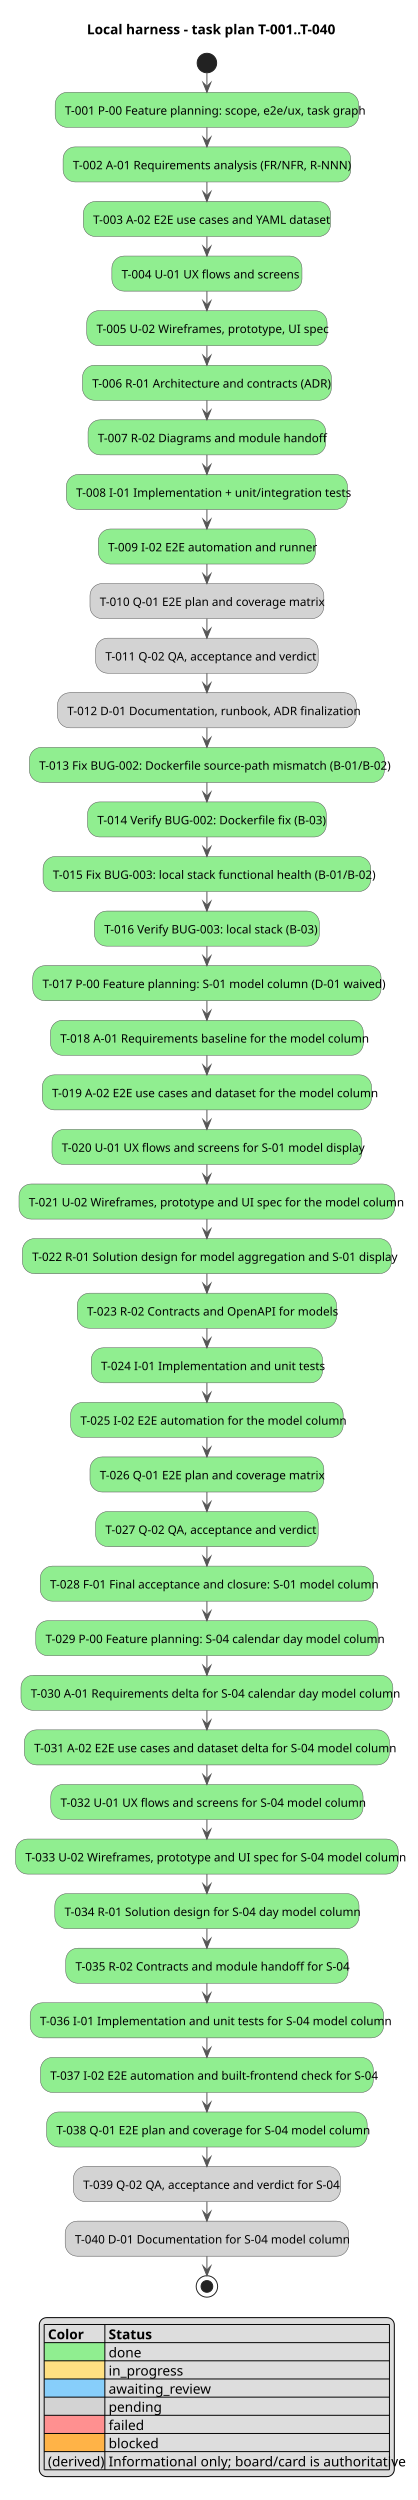
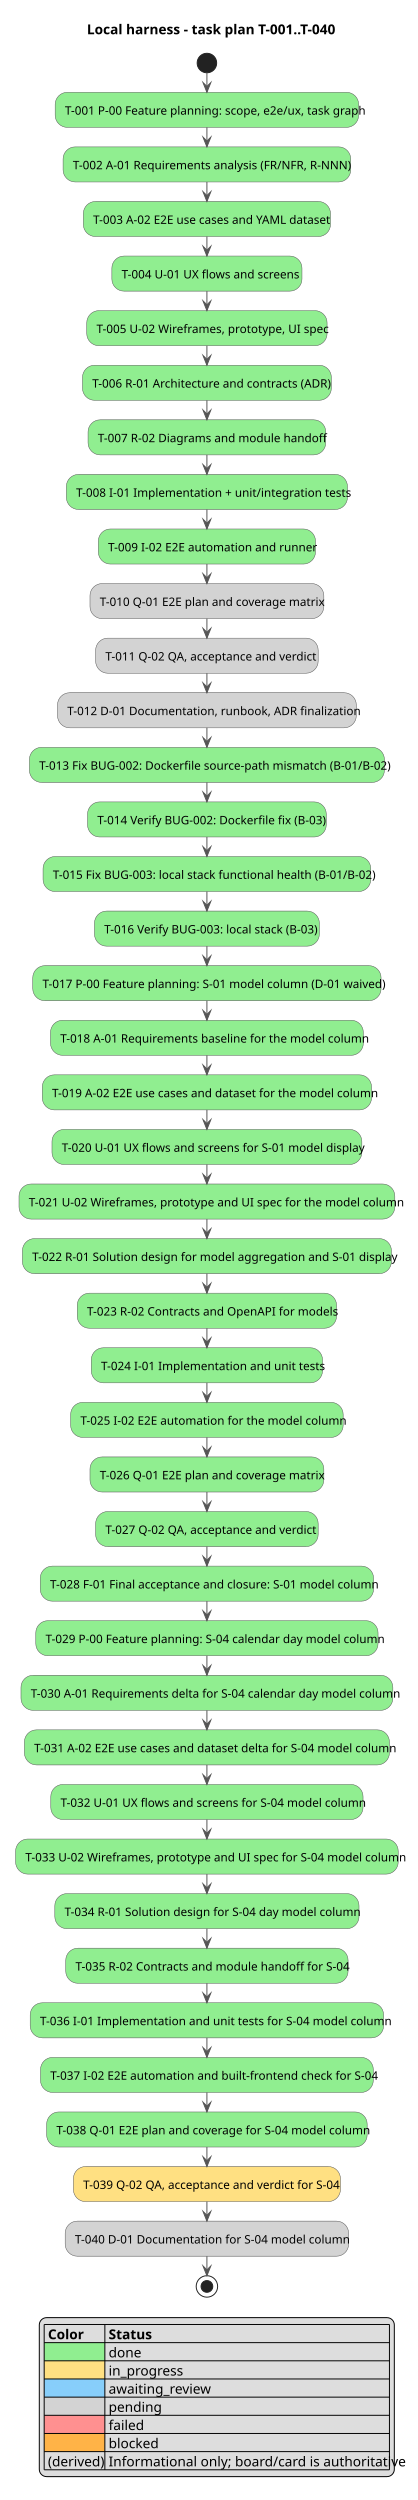
<svg xmlns="http://www.w3.org/2000/svg" version="1.1" data-diagram-type="ACTIVITY" style="width:428px;height:2563px;background:#FFFFFF;" width="428px" height="2563px" viewBox="0 0 428 2563" zoomAndPan="magnify" preserveAspectRatio="none" contentStyleType="text/css">
  <defs />
  <g font-family="sans-serif" lengthAdjust="spacing">
    <g class="title" data-source-line="5">
      <text x="89.088" y="35.107" fill="#000" font-size="14" textLength="248.076" font-weight="700" font-family="Segoe UI">Local harness - task plan T-001..T-040</text>
    </g>
    <ellipse cx="212.126" cy="64.621" rx="10" ry="10" fill="#222" style="stroke:#222;stroke-width:1;" />
    <rect x="56.562" y="94.621" width="311.129" height="35.961" fill="#90EE90" style="stroke:#555;stroke-width:0.5;" rx="12.5" ry="12.5" />
    <text x="66.562" y="117.57" fill="#000" font-size="12" textLength="291.129" font-family="Segoe UI">T-001 P-00 Feature planning: scope, e2e/ux, task graph</text>
    <rect x="64.671" y="150.582" width="294.91" height="35.961" fill="#90EE90" style="stroke:#555;stroke-width:0.5;" rx="12.5" ry="12.5" />
    <text x="74.671" y="173.531" fill="#000" font-size="12" textLength="274.91" font-family="Segoe UI">T-002 A-01 Requirements analysis (FR/NFR, R-NNN)</text>
    <rect x="85.431" y="206.543" width="253.391" height="35.961" fill="#90EE90" style="stroke:#555;stroke-width:0.5;" rx="12.5" ry="12.5" />
    <text x="95.431" y="229.492" fill="#000" font-size="12" textLength="233.391" font-family="Segoe UI">T-003 A-02 E2E use cases and YAML dataset</text>
    <rect x="114.681" y="262.504" width="194.891" height="35.961" fill="#90EE90" style="stroke:#555;stroke-width:0.5;" rx="12.5" ry="12.5" />
    <text x="124.681" y="285.453" fill="#000" font-size="12" textLength="174.891" font-family="Segoe UI">T-004 U-01 UX flows and screens</text>
    <rect x="88.94" y="318.465" width="246.371" height="35.961" fill="#90EE90" style="stroke:#555;stroke-width:0.5;" rx="12.5" ry="12.5" />
    <text x="98.94" y="341.414" fill="#000" font-size="12" textLength="226.371" font-family="Segoe UI">T-005 U-02 Wireframes, prototype, UI spec</text>
    <rect x="84.561" y="374.426" width="255.131" height="35.961" fill="#90EE90" style="stroke:#555;stroke-width:0.5;" rx="12.5" ry="12.5" />
    <text x="94.561" y="397.375" fill="#000" font-size="12" textLength="235.131" font-family="Segoe UI">T-006 R-01 Architecture and contracts (ADR)</text>
    <rect x="90.273" y="430.387" width="243.705" height="35.961" fill="#90EE90" style="stroke:#555;stroke-width:0.5;" rx="12.5" ry="12.5" />
    <text x="100.273" y="453.336" fill="#000" font-size="12" textLength="223.705" font-family="Segoe UI">T-007 R-02 Diagrams and module handoff</text>
    <rect x="68.025" y="486.348" width="288.201" height="35.961" fill="#90EE90" style="stroke:#555;stroke-width:0.5;" rx="12.5" ry="12.5" />
    <text x="78.025" y="509.297" fill="#000" font-size="12" textLength="268.201" font-family="Segoe UI">T-008 I-01 Implementation + unit/integration tests</text>
    <rect x="100.8" y="542.309" width="222.652" height="35.961" fill="#90EE90" style="stroke:#555;stroke-width:0.5;" rx="12.5" ry="12.5" />
    <text x="110.8" y="565.258" fill="#000" font-size="12" textLength="202.652" font-family="Segoe UI">T-009 I-02 E2E automation and runner</text>
    <rect x="92.257" y="598.27" width="239.738" height="35.961" fill="#D3D3D3" style="stroke:#555;stroke-width:0.5;" rx="12.5" ry="12.5" />
    <text x="102.257" y="621.219" fill="#000" font-size="12" textLength="219.738" font-family="Segoe UI">T-010 Q-01 E2E plan and coverage matrix</text>
    <rect x="98.055" y="654.23" width="228.143" height="35.961" fill="#D3D3D3" style="stroke:#555;stroke-width:0.5;" rx="12.5" ry="12.5" />
    <text x="108.055" y="677.18" fill="#000" font-size="12" textLength="208.143" font-family="Segoe UI">T-011 Q-02 QA, acceptance and verdict</text>
    <rect x="58.979" y="710.191" width="306.295" height="35.961" fill="#D3D3D3" style="stroke:#555;stroke-width:0.5;" rx="12.5" ry="12.5" />
    <text x="68.979" y="733.141" fill="#000" font-size="12" textLength="286.295" font-family="Segoe UI">T-012 D-01 Documentation, runbook, ADR finalization</text>
    <rect x="30.156" y="766.152" width="363.939" height="35.961" fill="#90EE90" style="stroke:#555;stroke-width:0.5;" rx="12.5" ry="12.5" />
    <text x="40.156" y="789.102" fill="#000" font-size="12" textLength="343.939" font-family="Segoe UI">T-013 Fix BUG-002: Dockerfile source-path mismatch (B-01/B-02)</text>
    <rect x="89.761" y="822.113" width="244.73" height="35.961" fill="#90EE90" style="stroke:#555;stroke-width:0.5;" rx="12.5" ry="12.5" />
    <text x="99.761" y="845.063" fill="#000" font-size="12" textLength="224.73" font-family="Segoe UI">T-014 Verify BUG-002: Dockerfile fix (B-03)</text>
    <rect x="44.14" y="878.074" width="335.973" height="35.961" fill="#90EE90" style="stroke:#555;stroke-width:0.5;" rx="12.5" ry="12.5" />
    <text x="54.14" y="901.023" fill="#000" font-size="12" textLength="315.973" font-family="Segoe UI">T-015 Fix BUG-003: local stack functional health (B-01/B-02)</text>
    <rect x="96.836" y="934.035" width="230.58" height="35.961" fill="#90EE90" style="stroke:#555;stroke-width:0.5;" rx="12.5" ry="12.5" />
    <text x="106.836" y="956.984" fill="#000" font-size="12" textLength="210.58" font-family="Segoe UI">T-016 Verify BUG-003: local stack (B-03)</text>
    <rect x="33.578" y="989.996" width="357.096" height="35.961" fill="#90EE90" style="stroke:#555;stroke-width:0.5;" rx="12.5" ry="12.5" />
    <text x="43.578" y="1012.945" fill="#000" font-size="12" textLength="337.096" font-family="Segoe UI">T-017 P-00 Feature planning: S-01 model column (D-01 waived)</text>
    <rect x="51.769" y="1045.957" width="320.715" height="35.961" fill="#90EE90" style="stroke:#555;stroke-width:0.5;" rx="12.5" ry="12.5" />
    <text x="61.769" y="1068.906" fill="#000" font-size="12" textLength="300.715" font-family="Segoe UI">T-018 A-01 Requirements baseline for the model column</text>
    <rect x="43.346" y="1101.918" width="337.561" height="35.961" fill="#90EE90" style="stroke:#555;stroke-width:0.5;" rx="12.5" ry="12.5" />
    <text x="53.346" y="1124.867" fill="#000" font-size="12" textLength="317.561" font-family="Segoe UI">T-019 A-02 E2E use cases and dataset for the model column</text>
    <rect x="53.295" y="1157.879" width="317.662" height="35.961" fill="#90EE90" style="stroke:#555;stroke-width:0.5;" rx="12.5" ry="12.5" />
    <text x="63.295" y="1180.828" fill="#000" font-size="12" textLength="297.662" font-family="Segoe UI">T-020 U-01 UX flows and screens for S-01 model display</text>
    <rect x="19.489" y="1213.84" width="385.273" height="35.961" fill="#90EE90" style="stroke:#555;stroke-width:0.5;" rx="12.5" ry="12.5" />
    <text x="29.489" y="1236.789" fill="#000" font-size="12" textLength="365.273" font-family="Segoe UI">T-021 U-02 Wireframes, prototype and UI spec for the model column</text>
    <rect x="22.964" y="1269.801" width="378.324" height="35.961" fill="#90EE90" style="stroke:#555;stroke-width:0.5;" rx="12.5" ry="12.5" />
    <text x="32.964" y="1292.75" fill="#000" font-size="12" textLength="358.324" font-family="Segoe UI">T-022 R-01 Solution design for model aggregation and S-01 display</text>
    <rect x="79.188" y="1325.762" width="265.877" height="35.961" fill="#90EE90" style="stroke:#555;stroke-width:0.5;" rx="12.5" ry="12.5" />
    <text x="89.188" y="1348.711" fill="#000" font-size="12" textLength="245.877" font-family="Segoe UI">T-023 R-02 Contracts and OpenAPI for models</text>
    <rect x="93.575" y="1381.723" width="237.102" height="35.961" fill="#90EE90" style="stroke:#555;stroke-width:0.5;" rx="12.5" ry="12.5" />
    <text x="103.575" y="1404.672" fill="#000" font-size="12" textLength="217.102" font-family="Segoe UI">T-024 I-01 Implementation and unit tests</text>
    <rect x="72.438" y="1437.684" width="279.377" height="35.961" fill="#90EE90" style="stroke:#555;stroke-width:0.5;" rx="12.5" ry="12.5" />
    <text x="82.438" y="1460.633" fill="#000" font-size="12" textLength="259.377" font-family="Segoe UI">T-025 I-02 E2E automation for the model column</text>
    <rect x="92.257" y="1493.645" width="239.738" height="35.961" fill="#90EE90" style="stroke:#555;stroke-width:0.5;" rx="12.5" ry="12.5" />
    <text x="102.257" y="1516.594" fill="#000" font-size="12" textLength="219.738" font-family="Segoe UI">T-026 Q-01 E2E plan and coverage matrix</text>
    <rect x="98.055" y="1549.605" width="228.143" height="35.961" fill="#90EE90" style="stroke:#555;stroke-width:0.5;" rx="12.5" ry="12.5" />
    <text x="108.055" y="1572.555" fill="#000" font-size="12" textLength="208.143" font-family="Segoe UI">T-027 Q-02 QA, acceptance and verdict</text>
    <rect x="41.248" y="1605.566" width="341.756" height="35.961" fill="#90EE90" style="stroke:#555;stroke-width:0.5;" rx="12.5" ry="12.5" />
    <text x="51.248" y="1628.516" fill="#000" font-size="12" textLength="321.756" font-family="Segoe UI">T-028 F-01 Final acceptance and closure: S-01 model column</text>
    <rect x="36.689" y="1661.527" width="350.873" height="35.961" fill="#90EE90" style="stroke:#555;stroke-width:0.5;" rx="12.5" ry="12.5" />
    <text x="46.689" y="1684.477" fill="#000" font-size="12" textLength="330.873" font-family="Segoe UI">T-029 P-00 Feature planning: S-04 calendar day model column</text>
    <rect x="21.514" y="1717.488" width="381.225" height="35.961" fill="#90EE90" style="stroke:#555;stroke-width:0.5;" rx="12.5" ry="12.5" />
    <text x="31.514" y="1740.438" fill="#000" font-size="12" textLength="361.225" font-family="Segoe UI">T-030 A-01 Requirements delta for S-04 calendar day model column</text>
    <rect x="25.003" y="1773.449" width="374.246" height="35.961" fill="#90EE90" style="stroke:#555;stroke-width:0.5;" rx="12.5" ry="12.5" />
    <text x="35.003" y="1796.398" fill="#000" font-size="12" textLength="354.246" font-family="Segoe UI">T-031 A-02 E2E use cases and dataset delta for S-04 model column</text>
    <rect x="52.064" y="1829.41" width="320.123" height="35.961" fill="#90EE90" style="stroke:#555;stroke-width:0.5;" rx="12.5" ry="12.5" />
    <text x="62.064" y="1852.359" fill="#000" font-size="12" textLength="300.123" font-family="Segoe UI">T-032 U-01 UX flows and screens for S-04 model column</text>
    <rect x="16" y="1885.371" width="392.252" height="35.961" fill="#90EE90" style="stroke:#555;stroke-width:0.5;" rx="12.5" ry="12.5" />
    <text x="26" y="1908.32" fill="#000" font-size="12" textLength="372.252" font-family="Segoe UI">T-033 U-02 Wireframes, prototype and UI spec for S-04 model column</text>
    <rect x="56.195" y="1941.332" width="311.861" height="35.961" fill="#90EE90" style="stroke:#555;stroke-width:0.5;" rx="12.5" ry="12.5" />
    <text x="66.195" y="1964.281" fill="#000" font-size="12" textLength="291.861" font-family="Segoe UI">T-034 R-01 Solution design for S-04 day model column</text>
    <rect x="67.401" y="1997.293" width="289.449" height="35.961" fill="#90EE90" style="stroke:#555;stroke-width:0.5;" rx="12.5" ry="12.5" />
    <text x="77.401" y="2020.242" fill="#000" font-size="12" textLength="269.449" font-family="Segoe UI">T-035 R-02 Contracts and module handoff for S-04</text>
    <rect x="30.959" y="2053.254" width="362.334" height="35.961" fill="#90EE90" style="stroke:#555;stroke-width:0.5;" rx="12.5" ry="12.5" />
    <text x="40.959" y="2076.203" fill="#000" font-size="12" textLength="342.334" font-family="Segoe UI">T-036 I-01 Implementation and unit tests for S-04 model column</text>
    <rect x="41.535" y="2109.215" width="341.182" height="35.961" fill="#90EE90" style="stroke:#555;stroke-width:0.5;" rx="12.5" ry="12.5" />
    <text x="51.535" y="2132.164" fill="#000" font-size="12" textLength="321.182" font-family="Segoe UI">T-037 I-02 E2E automation and built-frontend check for S-04</text>
    <rect x="47.831" y="2165.176" width="328.59" height="35.961" fill="#90EE90" style="stroke:#555;stroke-width:0.5;" rx="12.5" ry="12.5" />
    <text x="57.831" y="2188.125" fill="#000" font-size="12" textLength="308.59" font-family="Segoe UI">T-038 Q-01 E2E plan and coverage for S-04 model column</text>
-     <rect x="75.232" y="2221.137" width="273.787" height="35.961" fill="#D3D3D3" style="stroke:#555;stroke-width:0.5;" rx="12.5" ry="12.5" />
+     <rect x="75.232" y="2221.137" width="273.787" height="35.961" fill="#FFE082" style="stroke:#555;stroke-width:0.5;" rx="12.5" ry="12.5" />
    <text x="85.232" y="2244.086" fill="#000" font-size="12" textLength="253.787" font-family="Segoe UI">T-039 Q-02 QA, acceptance and verdict for S-04</text>
    <rect x="66.827" y="2277.098" width="290.598" height="35.961" fill="#D3D3D3" style="stroke:#555;stroke-width:0.5;" rx="12.5" ry="12.5" />
    <text x="76.827" y="2300.047" fill="#000" font-size="12" textLength="270.598" font-family="Segoe UI">T-040 D-01 Documentation for S-04 model column</text>
    <ellipse cx="212.126" cy="2344.059" rx="11" ry="11" fill="none" style="stroke:#222;stroke-width:1;" />
    <ellipse cx="212.126" cy="2344.059" rx="6" ry="6" fill="#222" style="stroke:#222;stroke-width:1;" />
    <line x1="212.126" y1="74.621" x2="212.126" y2="94.621" style="stroke:#555;stroke-width:1;" />
    <polygon points="208.126,84.621,212.126,94.621,216.126,84.621,212.126,88.621" fill="#555" style="stroke:#555;stroke-width:1;stroke-linejoin:miter;stroke-miterlimit:10;" />
    <line x1="212.126" y1="130.582" x2="212.126" y2="150.582" style="stroke:#555;stroke-width:1;" />
    <polygon points="208.126,140.582,212.126,150.582,216.126,140.582,212.126,144.582" fill="#555" style="stroke:#555;stroke-width:1;stroke-linejoin:miter;stroke-miterlimit:10;" />
    <line x1="212.126" y1="186.543" x2="212.126" y2="206.543" style="stroke:#555;stroke-width:1;" />
    <polygon points="208.126,196.543,212.126,206.543,216.126,196.543,212.126,200.543" fill="#555" style="stroke:#555;stroke-width:1;stroke-linejoin:miter;stroke-miterlimit:10;" />
    <line x1="212.126" y1="242.504" x2="212.126" y2="262.504" style="stroke:#555;stroke-width:1;" />
    <polygon points="208.126,252.504,212.126,262.504,216.126,252.504,212.126,256.504" fill="#555" style="stroke:#555;stroke-width:1;stroke-linejoin:miter;stroke-miterlimit:10;" />
    <line x1="212.126" y1="298.465" x2="212.126" y2="318.465" style="stroke:#555;stroke-width:1;" />
    <polygon points="208.126,308.465,212.126,318.465,216.126,308.465,212.126,312.465" fill="#555" style="stroke:#555;stroke-width:1;stroke-linejoin:miter;stroke-miterlimit:10;" />
    <line x1="212.126" y1="354.426" x2="212.126" y2="374.426" style="stroke:#555;stroke-width:1;" />
    <polygon points="208.126,364.426,212.126,374.426,216.126,364.426,212.126,368.426" fill="#555" style="stroke:#555;stroke-width:1;stroke-linejoin:miter;stroke-miterlimit:10;" />
    <line x1="212.126" y1="410.387" x2="212.126" y2="430.387" style="stroke:#555;stroke-width:1;" />
    <polygon points="208.126,420.387,212.126,430.387,216.126,420.387,212.126,424.387" fill="#555" style="stroke:#555;stroke-width:1;stroke-linejoin:miter;stroke-miterlimit:10;" />
    <line x1="212.126" y1="466.348" x2="212.126" y2="486.348" style="stroke:#555;stroke-width:1;" />
    <polygon points="208.126,476.348,212.126,486.348,216.126,476.348,212.126,480.348" fill="#555" style="stroke:#555;stroke-width:1;stroke-linejoin:miter;stroke-miterlimit:10;" />
    <line x1="212.126" y1="522.309" x2="212.126" y2="542.309" style="stroke:#555;stroke-width:1;" />
    <polygon points="208.126,532.309,212.126,542.309,216.126,532.309,212.126,536.309" fill="#555" style="stroke:#555;stroke-width:1;stroke-linejoin:miter;stroke-miterlimit:10;" />
    <line x1="212.126" y1="578.27" x2="212.126" y2="598.27" style="stroke:#555;stroke-width:1;" />
    <polygon points="208.126,588.27,212.126,598.27,216.126,588.27,212.126,592.27" fill="#555" style="stroke:#555;stroke-width:1;stroke-linejoin:miter;stroke-miterlimit:10;" />
    <line x1="212.126" y1="634.23" x2="212.126" y2="654.23" style="stroke:#555;stroke-width:1;" />
    <polygon points="208.126,644.23,212.126,654.23,216.126,644.23,212.126,648.23" fill="#555" style="stroke:#555;stroke-width:1;stroke-linejoin:miter;stroke-miterlimit:10;" />
    <line x1="212.126" y1="690.191" x2="212.126" y2="710.191" style="stroke:#555;stroke-width:1;" />
    <polygon points="208.126,700.191,212.126,710.191,216.126,700.191,212.126,704.191" fill="#555" style="stroke:#555;stroke-width:1;stroke-linejoin:miter;stroke-miterlimit:10;" />
    <line x1="212.126" y1="746.152" x2="212.126" y2="766.152" style="stroke:#555;stroke-width:1;" />
    <polygon points="208.126,756.152,212.126,766.152,216.126,756.152,212.126,760.152" fill="#555" style="stroke:#555;stroke-width:1;stroke-linejoin:miter;stroke-miterlimit:10;" />
    <line x1="212.126" y1="802.113" x2="212.126" y2="822.113" style="stroke:#555;stroke-width:1;" />
    <polygon points="208.126,812.113,212.126,822.113,216.126,812.113,212.126,816.113" fill="#555" style="stroke:#555;stroke-width:1;stroke-linejoin:miter;stroke-miterlimit:10;" />
    <line x1="212.126" y1="858.074" x2="212.126" y2="878.074" style="stroke:#555;stroke-width:1;" />
    <polygon points="208.126,868.074,212.126,878.074,216.126,868.074,212.126,872.074" fill="#555" style="stroke:#555;stroke-width:1;stroke-linejoin:miter;stroke-miterlimit:10;" />
    <line x1="212.126" y1="914.035" x2="212.126" y2="934.035" style="stroke:#555;stroke-width:1;" />
    <polygon points="208.126,924.035,212.126,934.035,216.126,924.035,212.126,928.035" fill="#555" style="stroke:#555;stroke-width:1;stroke-linejoin:miter;stroke-miterlimit:10;" />
    <line x1="212.126" y1="969.996" x2="212.126" y2="989.996" style="stroke:#555;stroke-width:1;" />
    <polygon points="208.126,979.996,212.126,989.996,216.126,979.996,212.126,983.996" fill="#555" style="stroke:#555;stroke-width:1;stroke-linejoin:miter;stroke-miterlimit:10;" />
    <line x1="212.126" y1="1025.957" x2="212.126" y2="1045.957" style="stroke:#555;stroke-width:1;" />
    <polygon points="208.126,1035.957,212.126,1045.957,216.126,1035.957,212.126,1039.957" fill="#555" style="stroke:#555;stroke-width:1;stroke-linejoin:miter;stroke-miterlimit:10;" />
    <line x1="212.126" y1="1081.918" x2="212.126" y2="1101.918" style="stroke:#555;stroke-width:1;" />
    <polygon points="208.126,1091.918,212.126,1101.918,216.126,1091.918,212.126,1095.918" fill="#555" style="stroke:#555;stroke-width:1;stroke-linejoin:miter;stroke-miterlimit:10;" />
    <line x1="212.126" y1="1137.879" x2="212.126" y2="1157.879" style="stroke:#555;stroke-width:1;" />
    <polygon points="208.126,1147.879,212.126,1157.879,216.126,1147.879,212.126,1151.879" fill="#555" style="stroke:#555;stroke-width:1;stroke-linejoin:miter;stroke-miterlimit:10;" />
    <line x1="212.126" y1="1193.84" x2="212.126" y2="1213.84" style="stroke:#555;stroke-width:1;" />
    <polygon points="208.126,1203.84,212.126,1213.84,216.126,1203.84,212.126,1207.84" fill="#555" style="stroke:#555;stroke-width:1;stroke-linejoin:miter;stroke-miterlimit:10;" />
    <line x1="212.126" y1="1249.801" x2="212.126" y2="1269.801" style="stroke:#555;stroke-width:1;" />
    <polygon points="208.126,1259.801,212.126,1269.801,216.126,1259.801,212.126,1263.801" fill="#555" style="stroke:#555;stroke-width:1;stroke-linejoin:miter;stroke-miterlimit:10;" />
    <line x1="212.126" y1="1305.762" x2="212.126" y2="1325.762" style="stroke:#555;stroke-width:1;" />
    <polygon points="208.126,1315.762,212.126,1325.762,216.126,1315.762,212.126,1319.762" fill="#555" style="stroke:#555;stroke-width:1;stroke-linejoin:miter;stroke-miterlimit:10;" />
    <line x1="212.126" y1="1361.723" x2="212.126" y2="1381.723" style="stroke:#555;stroke-width:1;" />
    <polygon points="208.126,1371.723,212.126,1381.723,216.126,1371.723,212.126,1375.723" fill="#555" style="stroke:#555;stroke-width:1;stroke-linejoin:miter;stroke-miterlimit:10;" />
    <line x1="212.126" y1="1417.684" x2="212.126" y2="1437.684" style="stroke:#555;stroke-width:1;" />
    <polygon points="208.126,1427.684,212.126,1437.684,216.126,1427.684,212.126,1431.684" fill="#555" style="stroke:#555;stroke-width:1;stroke-linejoin:miter;stroke-miterlimit:10;" />
    <line x1="212.126" y1="1473.645" x2="212.126" y2="1493.645" style="stroke:#555;stroke-width:1;" />
    <polygon points="208.126,1483.645,212.126,1493.645,216.126,1483.645,212.126,1487.645" fill="#555" style="stroke:#555;stroke-width:1;stroke-linejoin:miter;stroke-miterlimit:10;" />
    <line x1="212.126" y1="1529.605" x2="212.126" y2="1549.605" style="stroke:#555;stroke-width:1;" />
    <polygon points="208.126,1539.605,212.126,1549.605,216.126,1539.605,212.126,1543.605" fill="#555" style="stroke:#555;stroke-width:1;stroke-linejoin:miter;stroke-miterlimit:10;" />
    <line x1="212.126" y1="1585.566" x2="212.126" y2="1605.566" style="stroke:#555;stroke-width:1;" />
    <polygon points="208.126,1595.566,212.126,1605.566,216.126,1595.566,212.126,1599.566" fill="#555" style="stroke:#555;stroke-width:1;stroke-linejoin:miter;stroke-miterlimit:10;" />
    <line x1="212.126" y1="1641.527" x2="212.126" y2="1661.527" style="stroke:#555;stroke-width:1;" />
    <polygon points="208.126,1651.527,212.126,1661.527,216.126,1651.527,212.126,1655.527" fill="#555" style="stroke:#555;stroke-width:1;stroke-linejoin:miter;stroke-miterlimit:10;" />
    <line x1="212.126" y1="1697.488" x2="212.126" y2="1717.488" style="stroke:#555;stroke-width:1;" />
    <polygon points="208.126,1707.488,212.126,1717.488,216.126,1707.488,212.126,1711.488" fill="#555" style="stroke:#555;stroke-width:1;stroke-linejoin:miter;stroke-miterlimit:10;" />
    <line x1="212.126" y1="1753.449" x2="212.126" y2="1773.449" style="stroke:#555;stroke-width:1;" />
    <polygon points="208.126,1763.449,212.126,1773.449,216.126,1763.449,212.126,1767.449" fill="#555" style="stroke:#555;stroke-width:1;stroke-linejoin:miter;stroke-miterlimit:10;" />
    <line x1="212.126" y1="1809.41" x2="212.126" y2="1829.41" style="stroke:#555;stroke-width:1;" />
    <polygon points="208.126,1819.41,212.126,1829.41,216.126,1819.41,212.126,1823.41" fill="#555" style="stroke:#555;stroke-width:1;stroke-linejoin:miter;stroke-miterlimit:10;" />
    <line x1="212.126" y1="1865.371" x2="212.126" y2="1885.371" style="stroke:#555;stroke-width:1;" />
    <polygon points="208.126,1875.371,212.126,1885.371,216.126,1875.371,212.126,1879.371" fill="#555" style="stroke:#555;stroke-width:1;stroke-linejoin:miter;stroke-miterlimit:10;" />
    <line x1="212.126" y1="1921.332" x2="212.126" y2="1941.332" style="stroke:#555;stroke-width:1;" />
    <polygon points="208.126,1931.332,212.126,1941.332,216.126,1931.332,212.126,1935.332" fill="#555" style="stroke:#555;stroke-width:1;stroke-linejoin:miter;stroke-miterlimit:10;" />
    <line x1="212.126" y1="1977.293" x2="212.126" y2="1997.293" style="stroke:#555;stroke-width:1;" />
    <polygon points="208.126,1987.293,212.126,1997.293,216.126,1987.293,212.126,1991.293" fill="#555" style="stroke:#555;stroke-width:1;stroke-linejoin:miter;stroke-miterlimit:10;" />
    <line x1="212.126" y1="2033.254" x2="212.126" y2="2053.254" style="stroke:#555;stroke-width:1;" />
    <polygon points="208.126,2043.254,212.126,2053.254,216.126,2043.254,212.126,2047.254" fill="#555" style="stroke:#555;stroke-width:1;stroke-linejoin:miter;stroke-miterlimit:10;" />
    <line x1="212.126" y1="2089.215" x2="212.126" y2="2109.215" style="stroke:#555;stroke-width:1;" />
    <polygon points="208.126,2099.215,212.126,2109.215,216.126,2099.215,212.126,2103.215" fill="#555" style="stroke:#555;stroke-width:1;stroke-linejoin:miter;stroke-miterlimit:10;" />
    <line x1="212.126" y1="2145.176" x2="212.126" y2="2165.176" style="stroke:#555;stroke-width:1;" />
    <polygon points="208.126,2155.176,212.126,2165.176,216.126,2155.176,212.126,2159.176" fill="#555" style="stroke:#555;stroke-width:1;stroke-linejoin:miter;stroke-miterlimit:10;" />
    <line x1="212.126" y1="2201.137" x2="212.126" y2="2221.137" style="stroke:#555;stroke-width:1;" />
    <polygon points="208.126,2211.137,212.126,2221.137,216.126,2211.137,212.126,2215.137" fill="#555" style="stroke:#555;stroke-width:1;stroke-linejoin:miter;stroke-miterlimit:10;" />
    <line x1="212.126" y1="2257.098" x2="212.126" y2="2277.098" style="stroke:#555;stroke-width:1;" />
    <polygon points="208.126,2267.098,212.126,2277.098,216.126,2267.098,212.126,2271.098" fill="#555" style="stroke:#555;stroke-width:1;stroke-linejoin:miter;stroke-miterlimit:10;" />
    <line x1="212.126" y1="2313.059" x2="212.126" y2="2333.059" style="stroke:#555;stroke-width:1;" />
    <polygon points="208.126,2323.059,212.126,2333.059,216.126,2323.059,212.126,2327.059" fill="#555" style="stroke:#555;stroke-width:1;stroke-linejoin:miter;stroke-miterlimit:10;" />
    <g class="legend" data-source-line="50">
      <rect x="40.287" y="2376.059" width="363.965" height="162.969" fill="#DDD" style="stroke:#000;stroke-width:1;" rx="7.5" ry="7.5" />
      <text x="49.149" y="2398.166" fill="#000" font-size="14" textLength="35.403" font-weight="700" font-family="Segoe UI">Color</text>
      <text x="111.363" y="2398.166" fill="#000" font-size="14" textLength="40.906" font-weight="700" font-family="Segoe UI">Status</text>
      <rect x="45.287" y="2401.68" width="62.214" height="18.621" fill="#90EE90" style="stroke:none;" />
      <text x="45.287" y="2416.787" fill="#000" font-size="14" font-family="Segoe UI"> </text>
      <text x="111.336" y="2416.787" fill="#000" font-size="14" textLength="31.691" font-family="Segoe UI">done</text>
      <rect x="45.287" y="2420.301" width="62.214" height="18.621" fill="#FFE082" style="stroke:none;" />
      <text x="45.287" y="2435.408" fill="#000" font-size="14" font-family="Segoe UI"> </text>
      <text x="111.336" y="2435.408" fill="#000" font-size="14" textLength="70.738" font-family="Segoe UI">in_progress</text>
      <rect x="45.287" y="2438.922" width="62.214" height="18.621" fill="#87CEFA" style="stroke:none;" />
      <text x="45.287" y="2454.029" fill="#000" font-size="14" font-family="Segoe UI"> </text>
      <text x="111.336" y="2454.029" fill="#000" font-size="14" textLength="97.59" font-family="Segoe UI">awaiting_review</text>
      <rect x="45.287" y="2457.543" width="62.214" height="18.621" fill="#D3D3D3" style="stroke:none;" />
      <text x="45.287" y="2472.65" fill="#000" font-size="14" font-family="Segoe UI"> </text>
      <text x="111.336" y="2472.65" fill="#000" font-size="14" textLength="51.276" font-family="Segoe UI">pending</text>
      <rect x="45.287" y="2476.164" width="62.214" height="18.621" fill="#FF9090" style="stroke:none;" />
      <text x="45.287" y="2491.271" fill="#000" font-size="14" font-family="Segoe UI"> </text>
      <text x="111.336" y="2491.271" fill="#000" font-size="14" textLength="33.852" font-family="Segoe UI">failed</text>
      <rect x="45.287" y="2494.785" width="62.214" height="18.621" fill="#FFB347" style="stroke:none;" />
      <text x="45.287" y="2509.893" fill="#000" font-size="14" font-family="Segoe UI"> </text>
      <text x="111.336" y="2509.893" fill="#000" font-size="14" textLength="48.815" font-family="Segoe UI">blocked</text>
      <text x="49.122" y="2528.514" fill="#000" font-size="14" textLength="54.544" font-family="Segoe UI">(derived)</text>
      <text x="111.336" y="2528.514" fill="#000" font-size="14" textLength="284.081" font-family="Segoe UI">Informational only; board/card is authoritative</text>
      <line x1="45.287" y1="2383.059" x2="399.252" y2="2383.059" style="stroke:#000;stroke-width:1;" />
      <line x1="45.287" y1="2401.68" x2="399.252" y2="2401.68" style="stroke:#000;stroke-width:1;" />
      <line x1="45.287" y1="2420.301" x2="399.252" y2="2420.301" style="stroke:#000;stroke-width:1;" />
      <line x1="45.287" y1="2438.922" x2="399.252" y2="2438.922" style="stroke:#000;stroke-width:1;" />
      <line x1="45.287" y1="2457.543" x2="399.252" y2="2457.543" style="stroke:#000;stroke-width:1;" />
      <line x1="45.287" y1="2476.164" x2="399.252" y2="2476.164" style="stroke:#000;stroke-width:1;" />
      <line x1="45.287" y1="2494.785" x2="399.252" y2="2494.785" style="stroke:#000;stroke-width:1;" />
      <line x1="45.287" y1="2513.406" x2="399.252" y2="2513.406" style="stroke:#000;stroke-width:1;" />
      <line x1="45.287" y1="2532.027" x2="399.252" y2="2532.027" style="stroke:#000;stroke-width:1;" />
      <line x1="45.287" y1="2383.059" x2="45.287" y2="2532.027" style="stroke:#000;stroke-width:1;" />
      <line x1="107.501" y1="2383.059" x2="107.501" y2="2532.027" style="stroke:#000;stroke-width:1;" />
      <line x1="399.252" y1="2383.059" x2="399.252" y2="2532.027" style="stroke:#000;stroke-width:1;" />
    </g>
  </g>
</svg>
